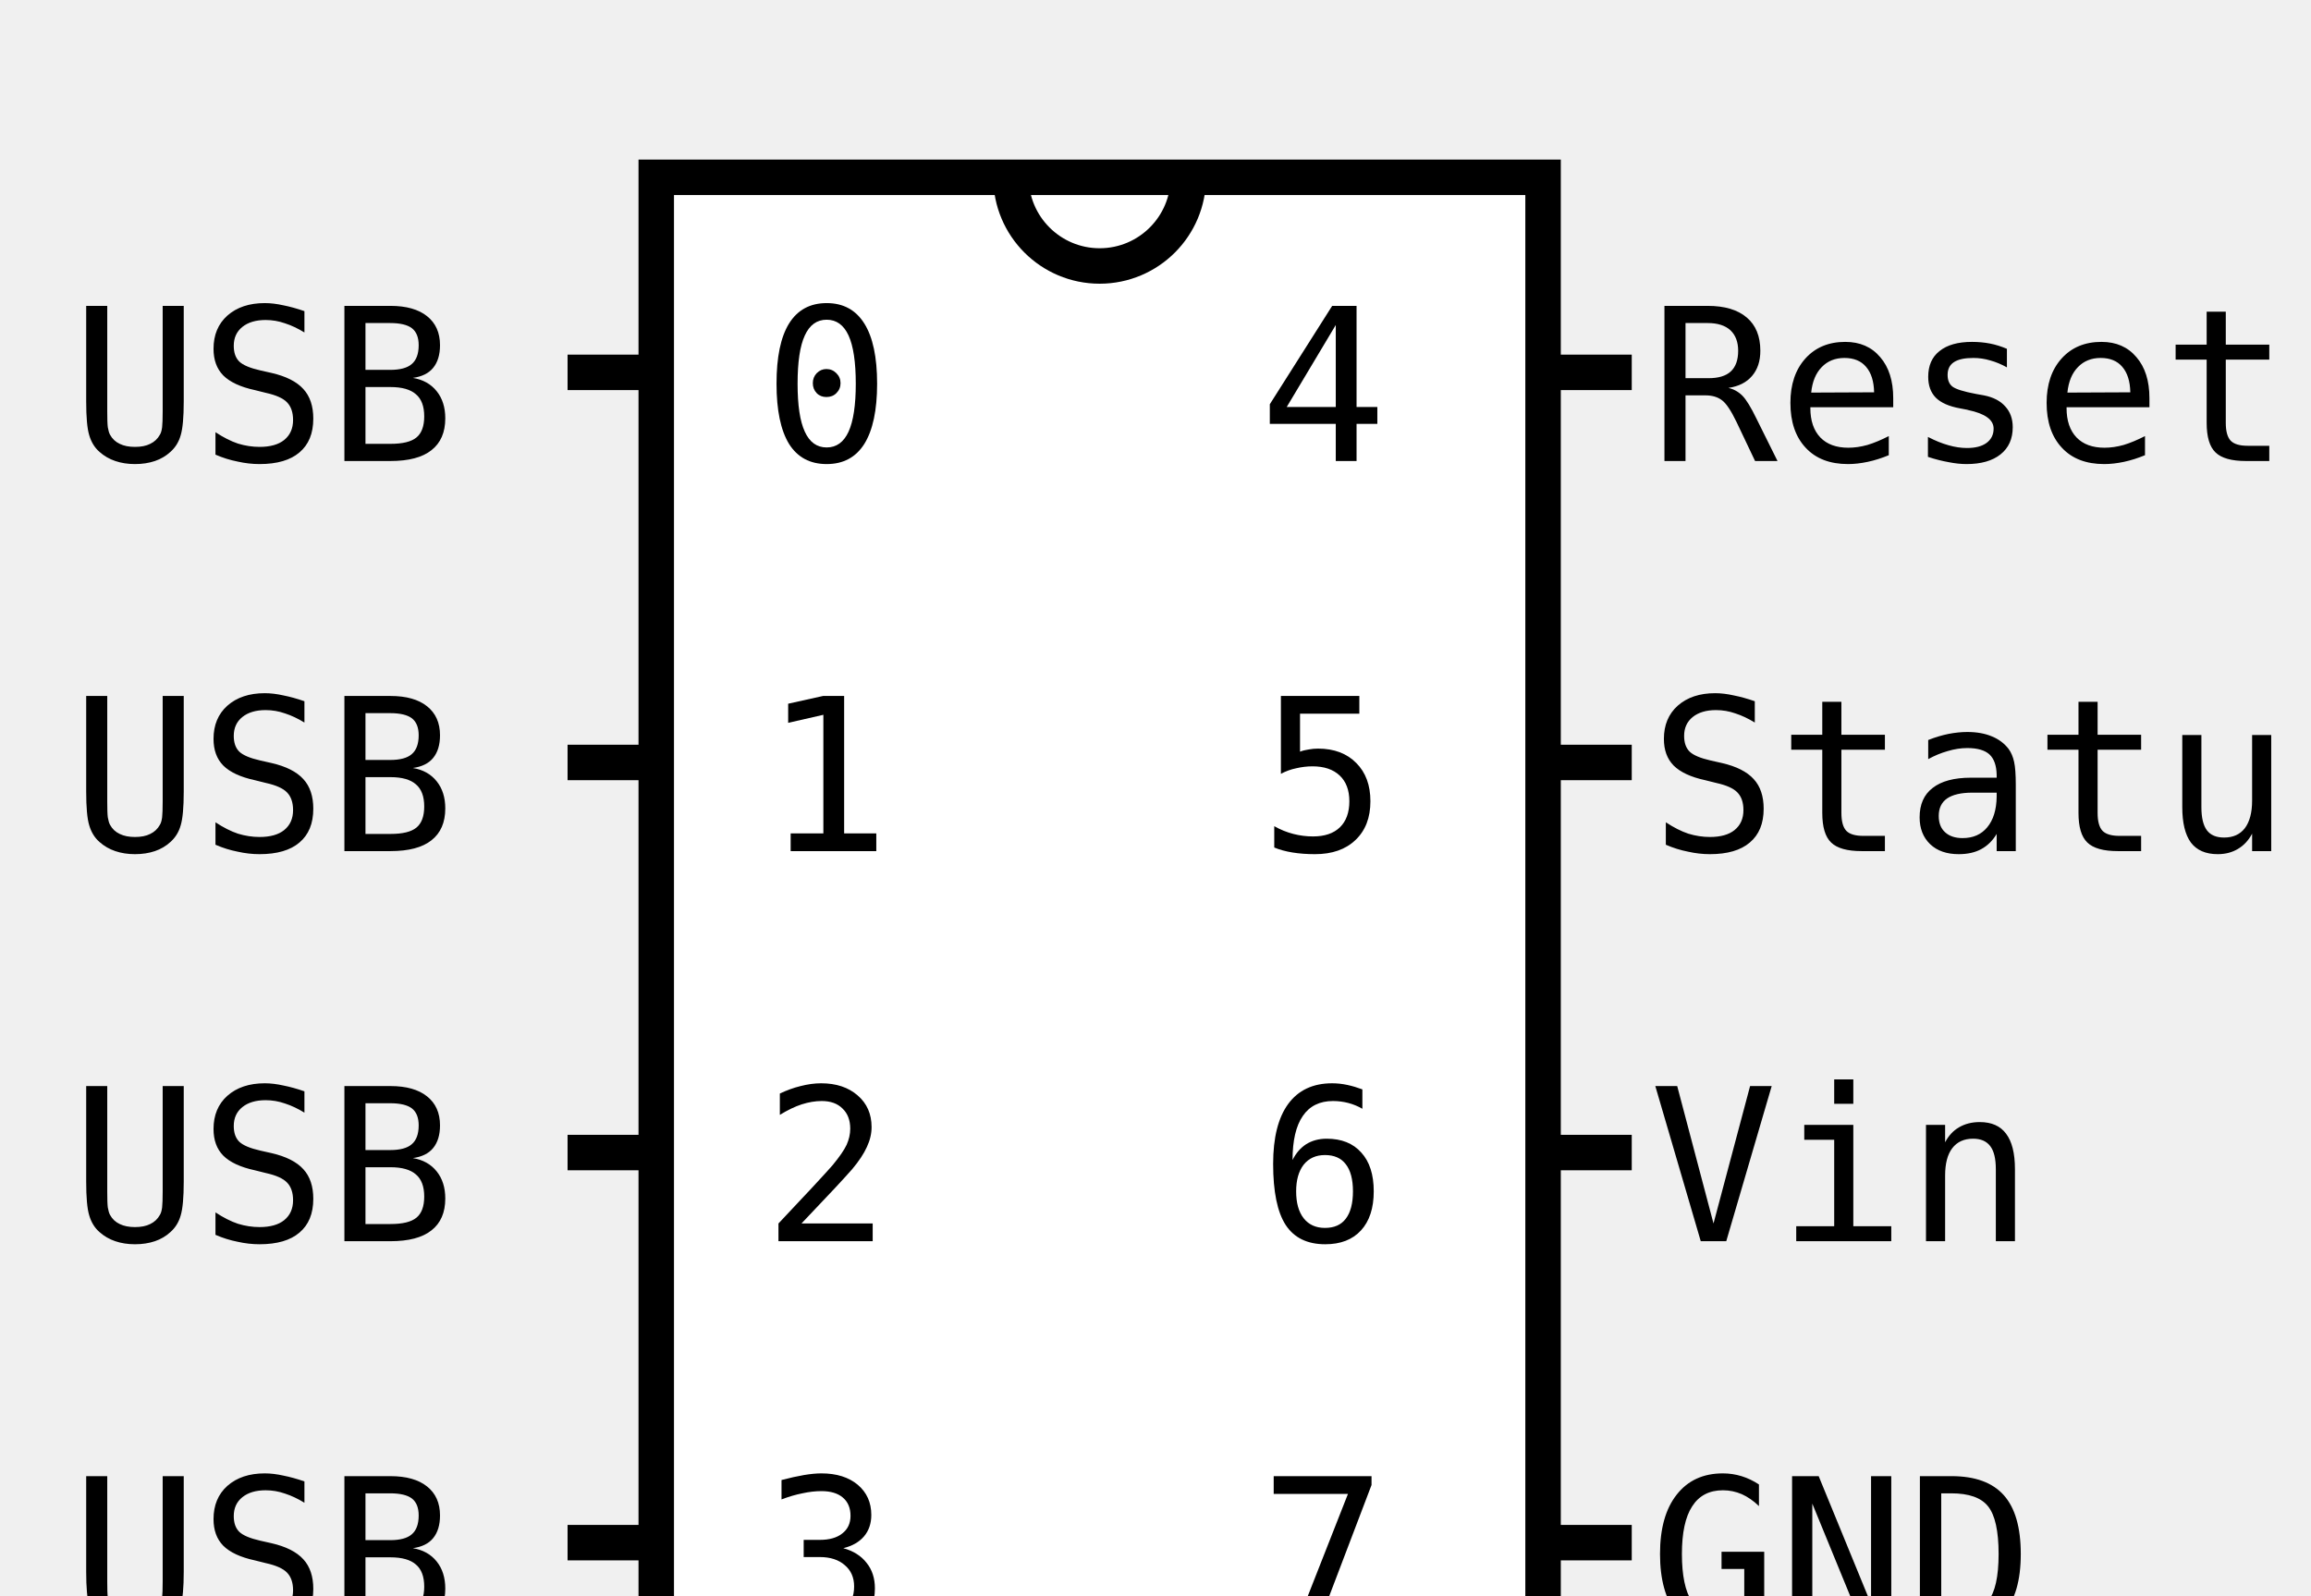
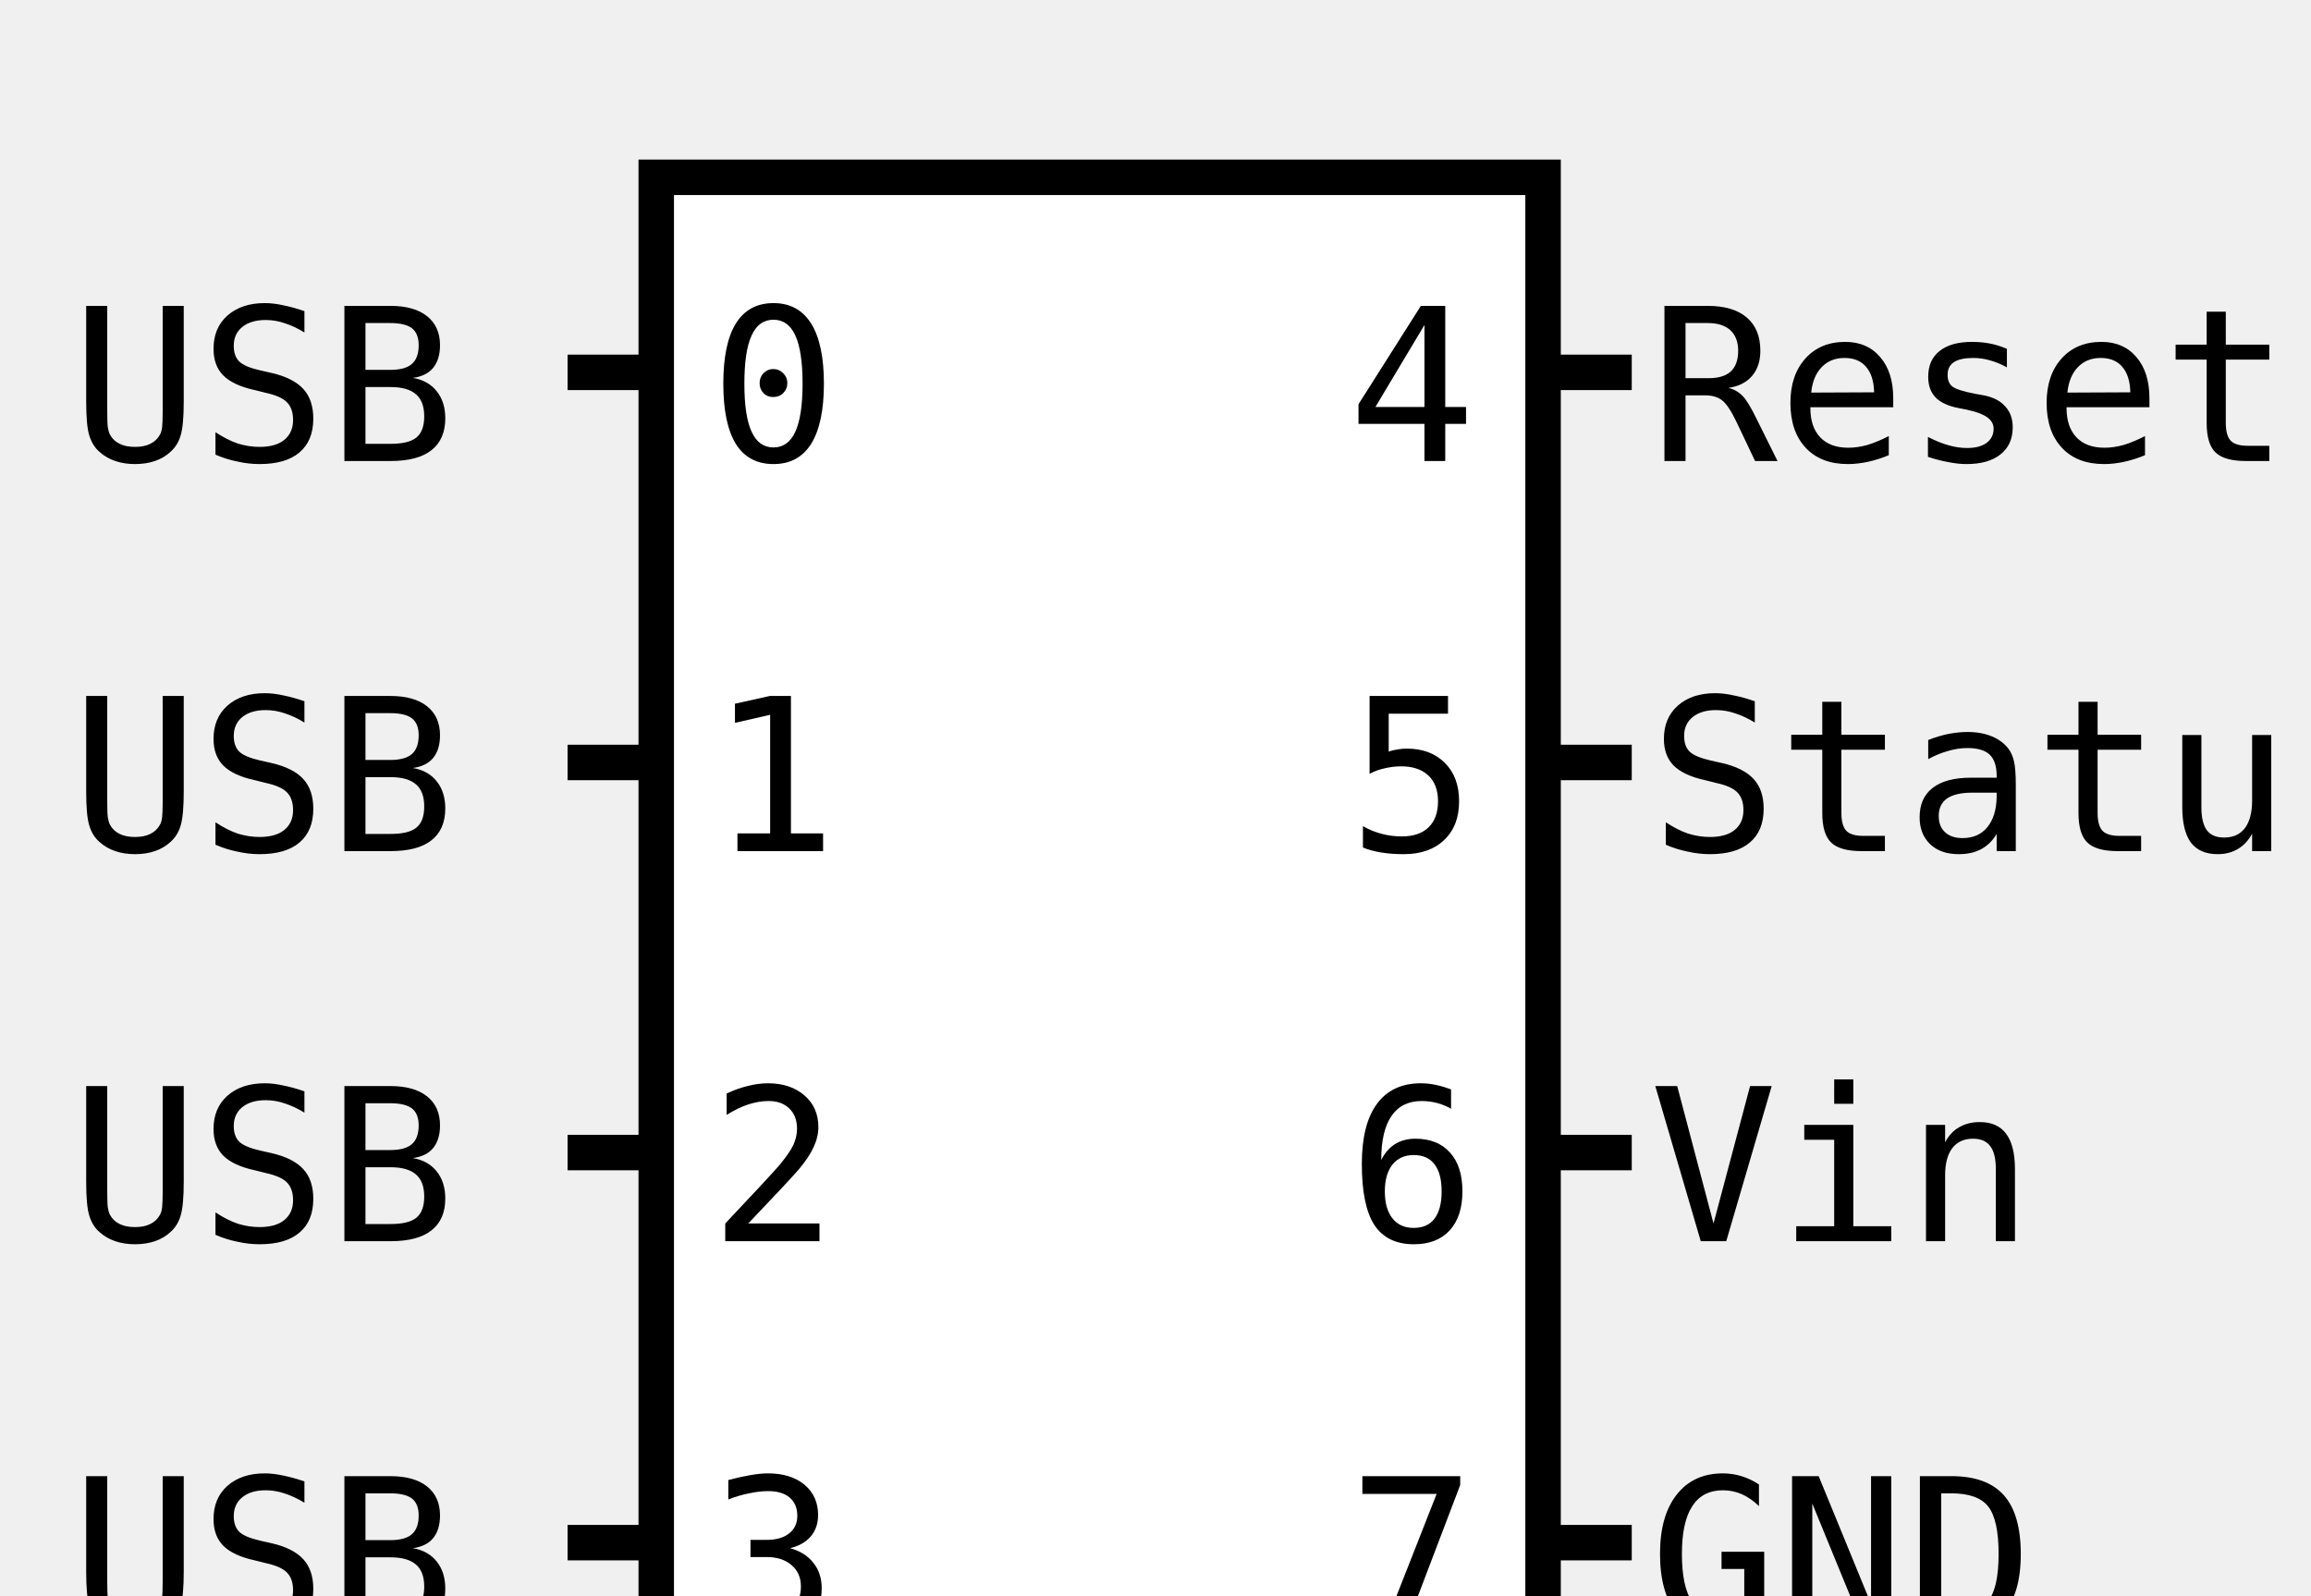
<svg xmlns="http://www.w3.org/2000/svg" version="1.1">
  <rect x="37" y="10" width="50" height="88" fill="white" stroke-width="2" stroke="black" />
-   <path d="M57 10   A 5 5 0 0 0 67 10" stroke="black" fill="black" fill-opacity="0" stroke-width="2" />
  <line x1="87" y1="21" x2="92" y2="21" stroke="black" stroke-width="2" />
-   <text x="71" y="26" font-family="monospace" fill="black">4</text>
+   <text x="76" y="26" font-family="monospace" fill="black">4</text>
  <text x="93" y="26" transform="rotate(0 93 26)" font-family="monospace" fill="black">Reset</text>
  <line x1="87" y1="43" x2="92" y2="43" stroke="black" stroke-width="2" />
-   <text x="71" y="48" font-family="monospace" fill="black">5</text>
+   <text x="76" y="48" font-family="monospace" fill="black">5</text>
  <text x="93" y="48" transform="rotate(0 93 48)" font-family="monospace" fill="black">Status</text>
  <line x1="87" y1="65" x2="92" y2="65" stroke="black" stroke-width="2" />
-   <text x="71" y="70" font-family="monospace" fill="black">6</text>
+   <text x="76" y="70" font-family="monospace" fill="black">6</text>
  <text x="93" y="70" transform="rotate(0 93 70)" font-family="monospace" fill="black">Vin</text>
  <line x1="87" y1="87" x2="92" y2="87" stroke="black" stroke-width="2" />
-   <text x="71" y="92" font-family="monospace" fill="black">7</text>
+   <text x="76" y="92" font-family="monospace" fill="black">7</text>
  <text x="93" y="92" transform="rotate(0 93 92)" font-family="monospace" fill="black">GND</text>
  <line x1="37" y1="21" x2="32" y2="21" stroke="black" stroke-width="2" />
-   <text x="43" y="26" font-family="monospace" fill="black">0</text>
+   <text x="40" y="26" font-family="monospace" fill="black">0</text>
  <text x="4" y="26" transform="rotate(0 4 26)" font-family="monospace" fill="black">USB</text>
  <line x1="37" y1="43" x2="32" y2="43" stroke="black" stroke-width="2" />
-   <text x="43" y="48" font-family="monospace" fill="black">1</text>
+   <text x="40" y="48" font-family="monospace" fill="black">1</text>
  <text x="4" y="48" transform="rotate(0 4 48)" font-family="monospace" fill="black">USB</text>
  <line x1="37" y1="65" x2="32" y2="65" stroke="black" stroke-width="2" />
-   <text x="43" y="70" font-family="monospace" fill="black">2</text>
+   <text x="40" y="70" font-family="monospace" fill="black">2</text>
  <text x="4" y="70" transform="rotate(0 4 70)" font-family="monospace" fill="black">USB</text>
  <line x1="37" y1="87" x2="32" y2="87" stroke="black" stroke-width="2" />
-   <text x="43" y="92" font-family="monospace" fill="black">3</text>
+   <text x="40" y="92" font-family="monospace" fill="black">3</text>
  <text x="4" y="92" transform="rotate(0 4 92)" font-family="monospace" fill="black">USB</text>
</svg>
